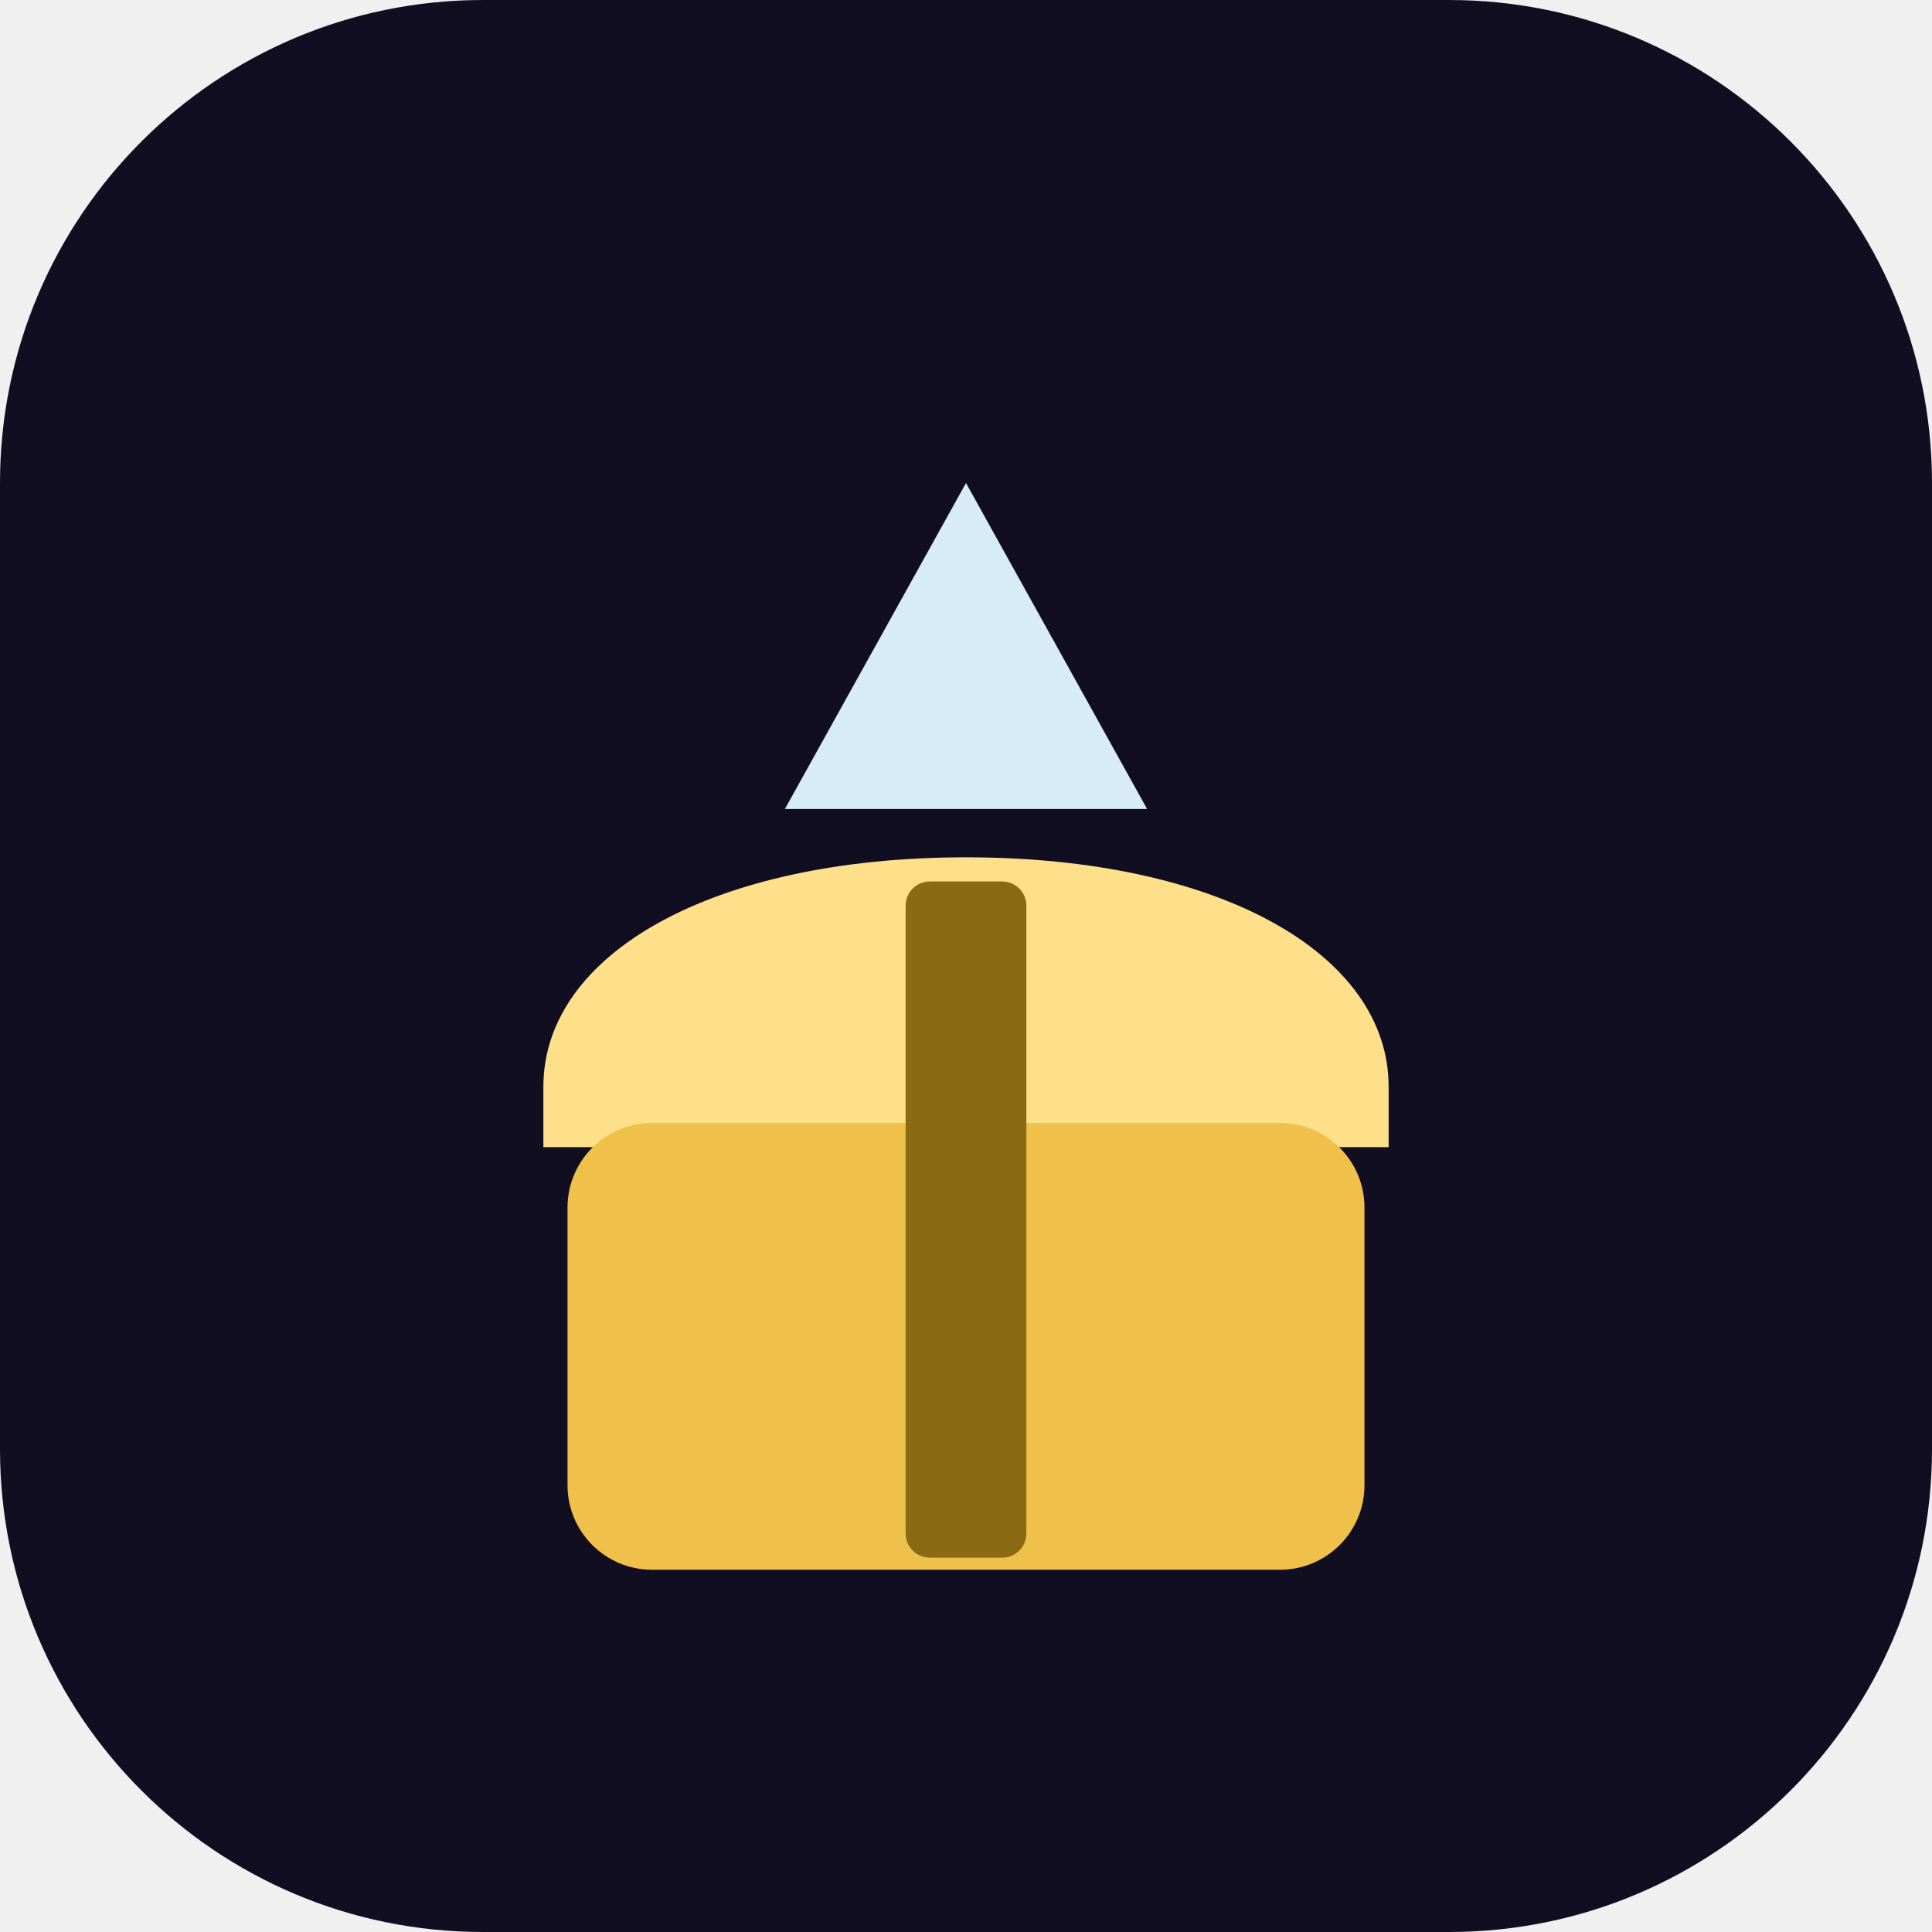
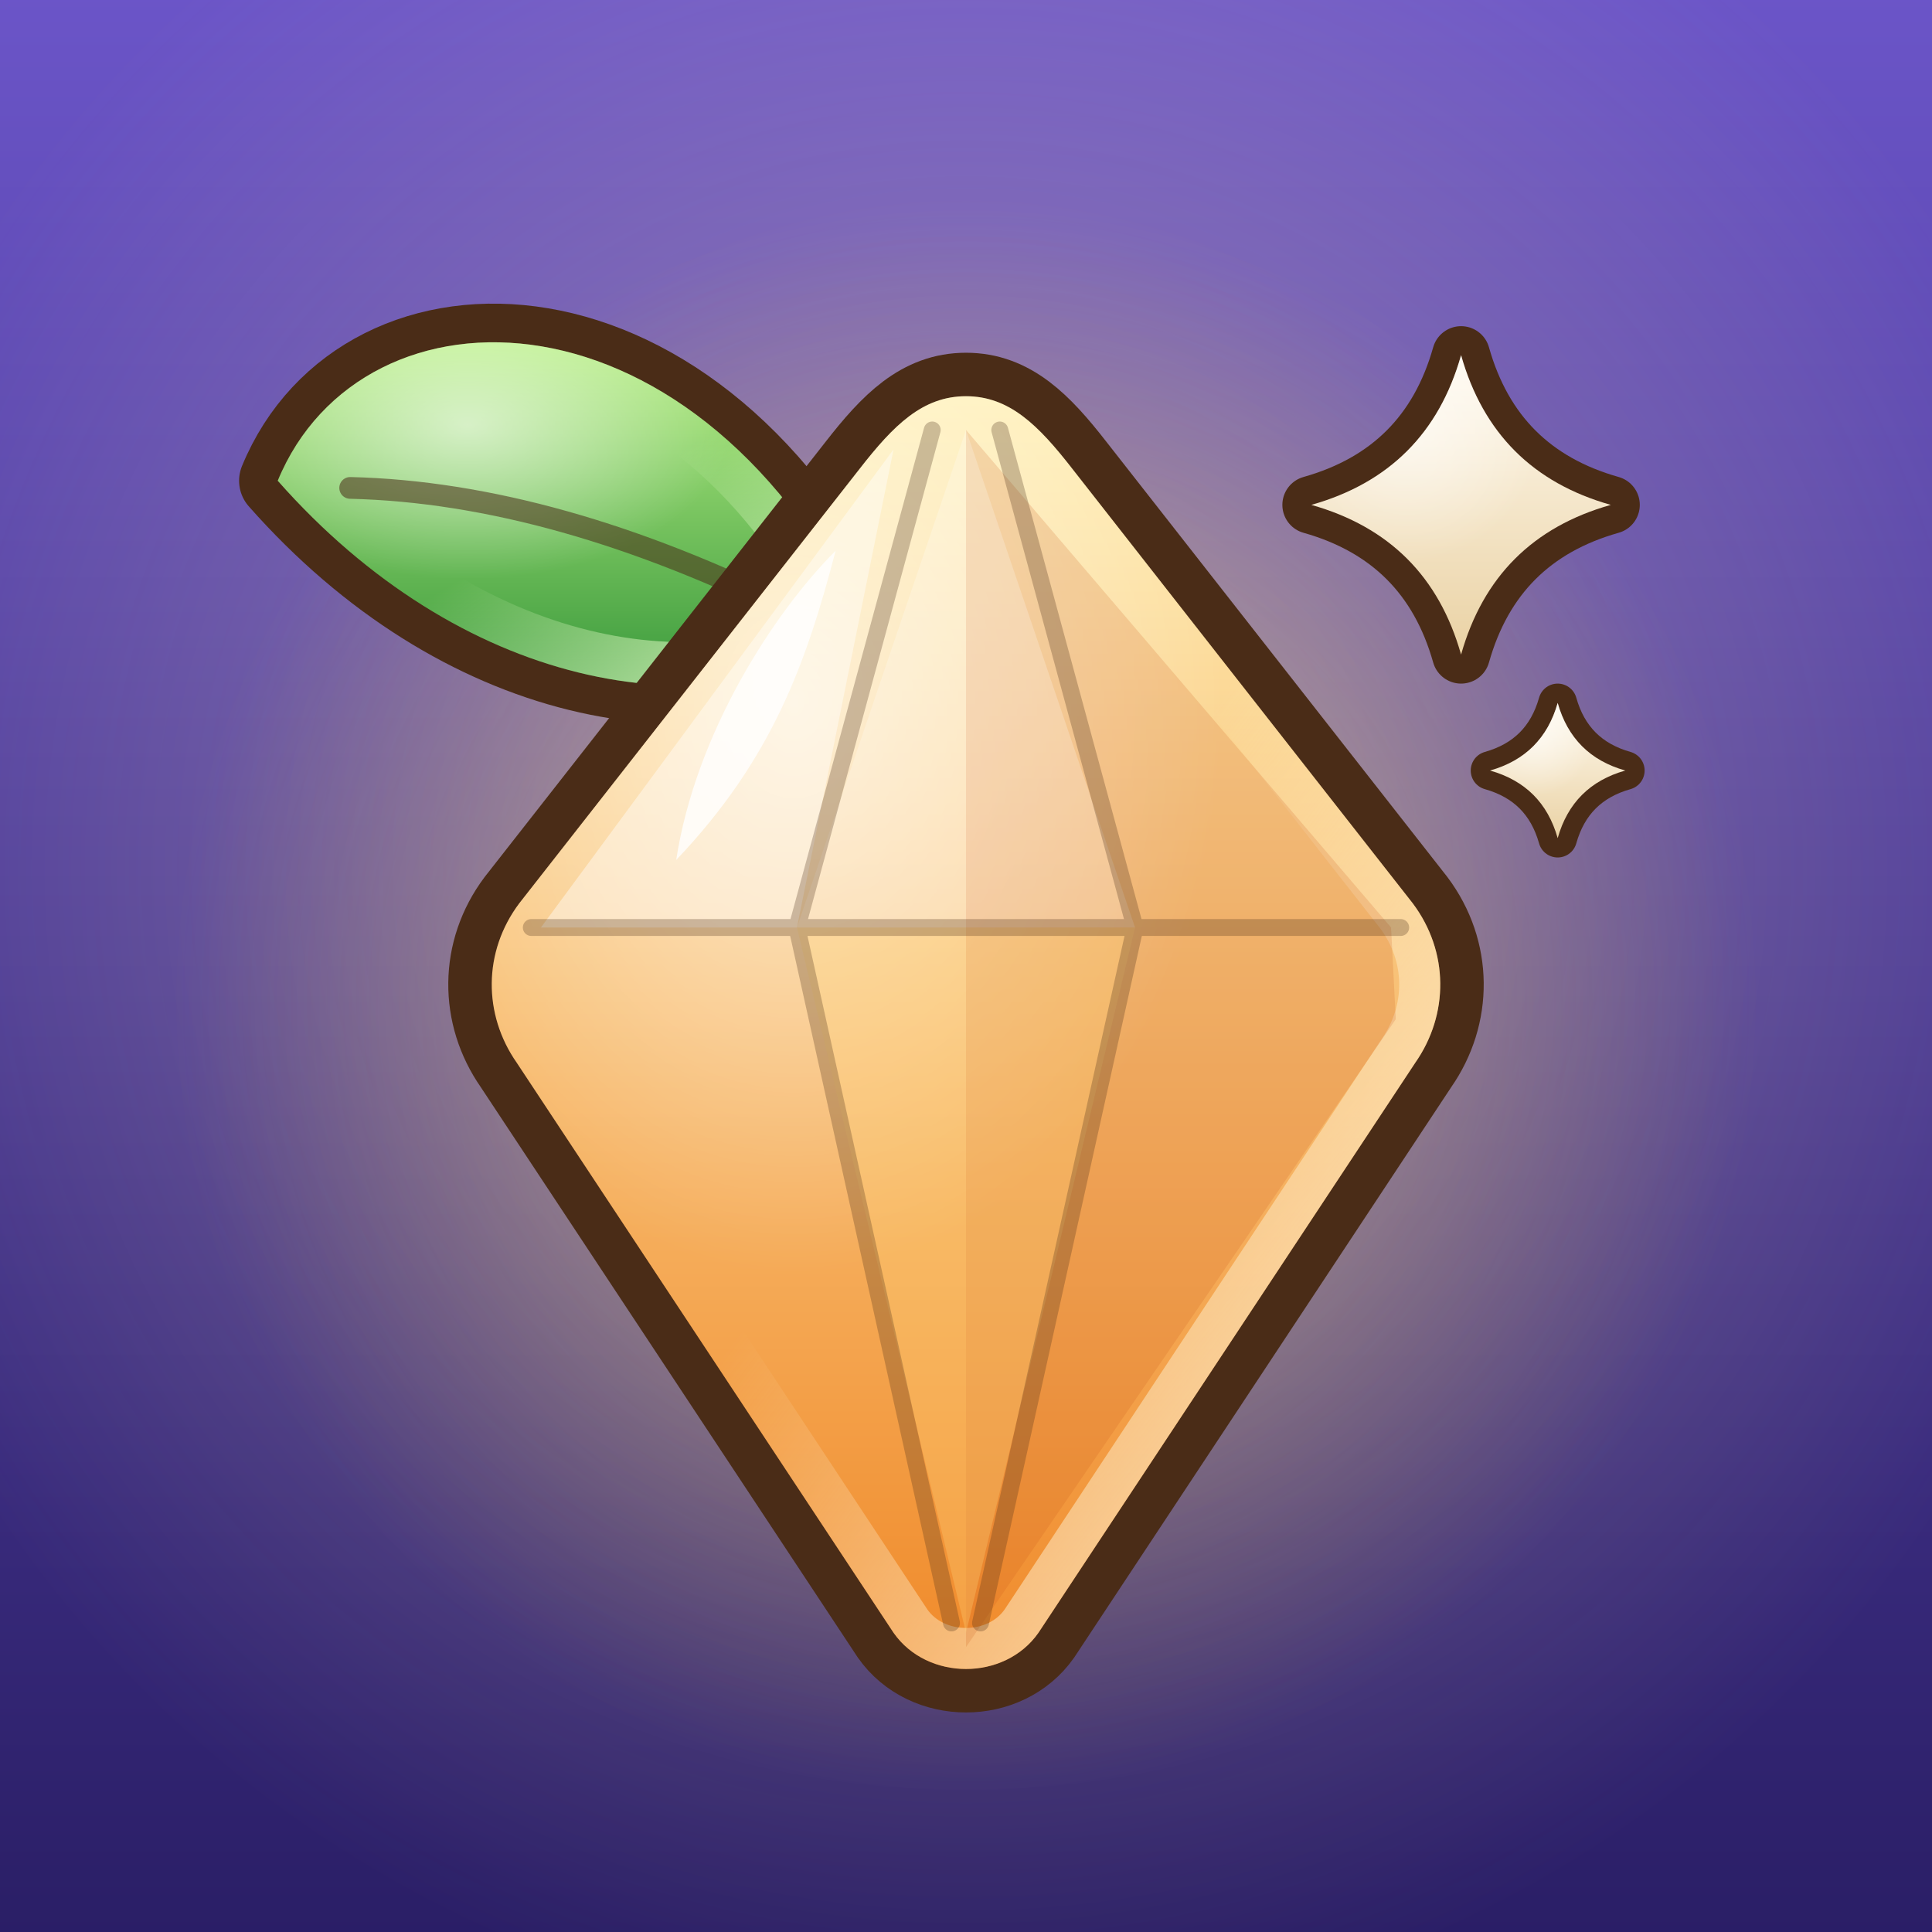
- <svg xmlns="http://www.w3.org/2000/svg" viewBox="0 0 32 32">
-   <rect width="32" height="32" rx="8" fill="#120e22" />
-   <path d="M9 18c0-2.2 2.8-3.8 7-3.8s7 1.6 7 3.8v1H9z" fill="#ffe08a" />
-   <rect x="9.4" y="18.6" width="13.2" height="7.4" rx="1.4" fill="#f0c14a" />
-   <rect x="15" y="14.6" width="2" height="11.2" rx="0.4" fill="#8a6a12" />
-   <path d="M16 8l3 5.4h-6z" fill="#d7ecf7" />
+ <svg xmlns="http://www.w3.org/2000/svg" viewBox="0 0 1024 1024" width="1024" height="1024">
+   <defs>
+     <radialGradient id="hl" cx="0.32" cy="0.24" r="0.45">
+       <stop offset="0" stop-color="#fff" stop-opacity="0.6" />
+       <stop offset="1" stop-color="#fff" stop-opacity="0" />
+     </radialGradient>
+     <radialGradient id="glow" cx="0.5" cy="0.5" r="0.5">
+       <stop offset="0" stop-color="#fff6c0" stop-opacity="0.95" />
+       <stop offset="1" stop-color="#ffd23a" stop-opacity="0" />
+     </radialGradient>
+     <linearGradient id="g_gold" x1="0" y1="0" x2="0" y2="1">
+       <stop offset="0" stop-color="#ffe07a" />
+       <stop offset="1" stop-color="#c98a1c" />
+     </linearGradient>
+     <linearGradient id="r_gold" x1="0" y1="0" x2="1" y2="1">
+       <stop offset="0.5" stop-color="#fff3b8" stop-opacity="0" />
+       <stop offset="1" stop-color="#fff3b8" stop-opacity="0.95" />
+     </linearGradient>
+     <linearGradient id="g_wood" x1="0" y1="0" x2="0" y2="1">
+       <stop offset="0" stop-color="#c98a52" />
+       <stop offset="1" stop-color="#7c4a22" />
+     </linearGradient>
+     <linearGradient id="r_wood" x1="0" y1="0" x2="1" y2="1">
+       <stop offset="0.5" stop-color="#f0c08a" stop-opacity="0" />
+       <stop offset="1" stop-color="#f0c08a" stop-opacity="0.95" />
+     </linearGradient>
+     <linearGradient id="g_leaf" x1="0" y1="0" x2="0" y2="1">
+       <stop offset="0" stop-color="#a6e27a" />
+       <stop offset="1" stop-color="#3f9a3a" />
+     </linearGradient>
+     <linearGradient id="r_leaf" x1="0" y1="0" x2="1" y2="1">
+       <stop offset="0.5" stop-color="#e4ffc0" stop-opacity="0" />
+       <stop offset="1" stop-color="#e4ffc0" stop-opacity="0.95" />
+     </linearGradient>
+     <linearGradient id="g_leaf2" x1="0" y1="0" x2="0" y2="1">
+       <stop offset="0" stop-color="#d8f59a" />
+       <stop offset="1" stop-color="#6cbf45" />
+     </linearGradient>
+     <linearGradient id="r_leaf2" x1="0" y1="0" x2="1" y2="1">
+       <stop offset="0.5" stop-color="#f4ffd8" stop-opacity="0" />
+       <stop offset="1" stop-color="#f4ffd8" stop-opacity="0.95" />
+     </linearGradient>
+     <linearGradient id="g_sky" x1="0" y1="0" x2="0" y2="1">
+       <stop offset="0" stop-color="#9ad8ff" />
+       <stop offset="1" stop-color="#3a86d0" />
+     </linearGradient>
+     <linearGradient id="r_sky" x1="0" y1="0" x2="1" y2="1">
+       <stop offset="0.5" stop-color="#e0f5ff" stop-opacity="0" />
+       <stop offset="1" stop-color="#e0f5ff" stop-opacity="0.95" />
+     </linearGradient>
+     <linearGradient id="g_coral" x1="0" y1="0" x2="0" y2="1">
+       <stop offset="0" stop-color="#ff9c84" />
+       <stop offset="1" stop-color="#d24a3a" />
+     </linearGradient>
+     <linearGradient id="r_coral" x1="0" y1="0" x2="1" y2="1">
+       <stop offset="0.5" stop-color="#ffd9cc" stop-opacity="0" />
+       <stop offset="1" stop-color="#ffd9cc" stop-opacity="0.95" />
+     </linearGradient>
+     <linearGradient id="g_fire" x1="0" y1="0" x2="0" y2="1">
+       <stop offset="0" stop-color="#ffb36b" />
+       <stop offset="1" stop-color="#e0502e" />
+     </linearGradient>
+     <linearGradient id="r_fire" x1="0" y1="0" x2="1" y2="1">
+       <stop offset="0.5" stop-color="#ffe0b8" stop-opacity="0" />
+       <stop offset="1" stop-color="#ffe0b8" stop-opacity="0.95" />
+     </linearGradient>
+     <linearGradient id="g_water" x1="0" y1="0" x2="0" y2="1">
+       <stop offset="0" stop-color="#9ad8ff" />
+       <stop offset="1" stop-color="#2f7fd0" />
+     </linearGradient>
+     <linearGradient id="r_water" x1="0" y1="0" x2="1" y2="1">
+       <stop offset="0.5" stop-color="#e0f5ff" stop-opacity="0" />
+       <stop offset="1" stop-color="#e0f5ff" stop-opacity="0.95" />
+     </linearGradient>
+     <linearGradient id="g_plant" x1="0" y1="0" x2="0" y2="1">
+       <stop offset="0" stop-color="#b8ec7e" />
+       <stop offset="1" stop-color="#3f9a3a" />
+     </linearGradient>
+     <linearGradient id="r_plant" x1="0" y1="0" x2="1" y2="1">
+       <stop offset="0.5" stop-color="#e8ffc8" stop-opacity="0" />
+       <stop offset="1" stop-color="#e8ffc8" stop-opacity="0.95" />
+     </linearGradient>
+     <linearGradient id="g_teal" x1="0" y1="0" x2="0" y2="1">
+       <stop offset="0" stop-color="#86ecd9" />
+       <stop offset="1" stop-color="#1f9c8c" />
+     </linearGradient>
+     <linearGradient id="r_teal" x1="0" y1="0" x2="1" y2="1">
+       <stop offset="0.5" stop-color="#d9fff7" stop-opacity="0" />
+       <stop offset="1" stop-color="#d9fff7" stop-opacity="0.95" />
+     </linearGradient>
+     <linearGradient id="g_cream" x1="0" y1="0" x2="0" y2="1">
+       <stop offset="0" stop-color="#fffaf0" />
+       <stop offset="1" stop-color="#ead2a4" />
+     </linearGradient>
+     <linearGradient id="r_cream" x1="0" y1="0" x2="1" y2="1">
+       <stop offset="0.5" stop-color="#ffffff" stop-opacity="0" />
+       <stop offset="1" stop-color="#ffffff" stop-opacity="0.95" />
+     </linearGradient>
+     <linearGradient id="g_stone" x1="0" y1="0" x2="0" y2="1">
+       <stop offset="0" stop-color="#eef1f6" />
+       <stop offset="1" stop-color="#9aa3b6" />
+     </linearGradient>
+     <linearGradient id="r_stone" x1="0" y1="0" x2="1" y2="1">
+       <stop offset="0.5" stop-color="#ffffff" stop-opacity="0" />
+       <stop offset="1" stop-color="#ffffff" stop-opacity="0.95" />
+     </linearGradient>
+     <linearGradient id="g_white" x1="0" y1="0" x2="0" y2="1">
+       <stop offset="0" stop-color="#ffffff" />
+       <stop offset="1" stop-color="#f1ead8" />
+     </linearGradient>
+     <linearGradient id="r_white" x1="0" y1="0" x2="1" y2="1">
+       <stop offset="0.5" stop-color="#ffffff" stop-opacity="0" />
+       <stop offset="1" stop-color="#ffffff" stop-opacity="0.95" />
+     </linearGradient>
+     <linearGradient id="g_yellow" x1="0" y1="0" x2="0" y2="1">
+       <stop offset="0" stop-color="#fff07a" />
+       <stop offset="1" stop-color="#e0b21c" />
+     </linearGradient>
+     <linearGradient id="r_yellow" x1="0" y1="0" x2="1" y2="1">
+       <stop offset="0.5" stop-color="#fffbd0" stop-opacity="0" />
+       <stop offset="1" stop-color="#fffbd0" stop-opacity="0.95" />
+     </linearGradient>
+     <linearGradient id="g_gray" x1="0" y1="0" x2="0" y2="1">
+       <stop offset="0" stop-color="#ffffff" />
+       <stop offset="1" stop-color="#b9b9b9" />
+     </linearGradient>
+     <linearGradient id="r_gray" x1="0" y1="0" x2="1" y2="1">
+       <stop offset="0.5" stop-color="#ffffff" stop-opacity="0" />
+       <stop offset="1" stop-color="#ffffff" stop-opacity="0.95" />
+     </linearGradient>
+     <linearGradient id="g_gray2" x1="0" y1="0" x2="0" y2="1">
+       <stop offset="0" stop-color="#e4e4e4" />
+       <stop offset="1" stop-color="#9c9c9c" />
+     </linearGradient>
+     <linearGradient id="r_gray2" x1="0" y1="0" x2="1" y2="1">
+       <stop offset="0.5" stop-color="#ffffff" stop-opacity="0" />
+       <stop offset="1" stop-color="#ffffff" stop-opacity="0.95" />
+     </linearGradient>
+     <linearGradient id="g_skin" x1="0" y1="0" x2="0" y2="1">
+       <stop offset="0" stop-color="#ffffff" />
+       <stop offset="1" stop-color="#d2d2d2" />
+     </linearGradient>
+     <linearGradient id="r_skin" x1="0" y1="0" x2="1" y2="1">
+       <stop offset="0.5" stop-color="#ffffff" stop-opacity="0" />
+       <stop offset="1" stop-color="#ffffff" stop-opacity="0.95" />
+     </linearGradient>
+     <linearGradient id="g_sil" x1="0" y1="0" x2="0" y2="1">
+       <stop offset="0" stop-color="#f2f4f8" />
+       <stop offset="1" stop-color="#d6dbe6" />
+     </linearGradient>
+     <linearGradient id="r_sil" x1="0" y1="0" x2="1" y2="1">
+       <stop offset="0.5" stop-color="#ffffff" stop-opacity="0" />
+       <stop offset="1" stop-color="#ffffff" stop-opacity="0.95" />
+     </linearGradient>
+     <linearGradient id="g_gem" x1="0" y1="0" x2="0" y2="1">
+       <stop offset="0" stop-color="#fff0b8" />
+       <stop offset="1" stop-color="#f08a2a" />
+     </linearGradient>
+     <linearGradient id="r_gem" x1="0" y1="0" x2="1" y2="1">
+       <stop offset="0.5" stop-color="#fff8dc" stop-opacity="0" />
+       <stop offset="1" stop-color="#fff8dc" stop-opacity="0.95" />
+     </linearGradient>
+     <linearGradient id="g_leafE" x1="0" y1="0" x2="0" y2="1">
+       <stop offset="0" stop-color="#b8ef84" />
+       <stop offset="1" stop-color="#3a9a3c" />
+     </linearGradient>
+     <linearGradient id="r_leafE" x1="0" y1="0" x2="1" y2="1">
+       <stop offset="0.5" stop-color="#eaffcc" stop-opacity="0" />
+       <stop offset="1" stop-color="#eaffcc" stop-opacity="0.95" />
+     </linearGradient>
+   </defs>
+   <defs>
+     <linearGradient id="bgv" x1="0" y1="0" x2="0" y2="1">
+       <stop offset="0" stop-color="#6b55c8" />
+       <stop offset="1" stop-color="#2a1e66" />
+     </linearGradient>
+     <radialGradient id="bgr" cx="0.5" cy="0.45" r="0.6">
+       <stop offset="0" stop-color="#ffe6a8" stop-opacity="0.38" />
+       <stop offset="1" stop-color="#ffe6a8" stop-opacity="0" />
+     </radialGradient>
+   </defs>
+   <rect width="1024" height="1024" fill="url(#bgv)" />
+   <rect width="1024" height="1024" fill="url(#bgr)" />
+   <circle cx="512" cy="530" r="422.4" fill="url(#glow)" opacity="0.55" />
+   <g fill="#4a2c17" stroke="#4a2c17" stroke-width="40.96" stroke-linejoin="round" stroke-linecap="round">
+     <path d="M460.8 338.0 C371.2 146.0 192.0 146.0 147.2 254.8 C243.2 363.6 371.2 389.2 460.8 338.0 Z" />
+   </g>
+   <g fill="url(#g_leafE)" opacity="1.0">
+     <path d="M460.8 338.0 C371.2 146.0 192.0 146.0 147.2 254.8 C243.2 363.6 371.2 389.2 460.8 338.0 Z" />
+   </g>
+   <g fill="url(#hl)">
+     <path d="M460.8 338.0 C371.2 146.0 192.0 146.0 147.2 254.8 C243.2 363.6 371.2 389.2 460.8 338.0 Z" />
+   </g>
+   <clipPath id="c1">
+     <path d="M460.8 338.0 C371.2 146.0 192.0 146.0 147.2 254.8 C243.2 363.6 371.2 389.2 460.8 338.0 Z" />
+   </clipPath>
+   <g fill="none" stroke="url(#r_leafE)" stroke-width="46.08" clip-path="url(#c1)">
+     <path d="M460.8 338.0 C371.2 146.0 192.0 146.0 147.2 254.8 C243.2 363.6 371.2 389.2 460.8 338.0 Z" />
+   </g>
+   <path d="M422.4 325.2 Q294.4 261.2 185.6 258.6" fill="none" stroke="#4a2c17" stroke-opacity="0.55" stroke-width="11.52" stroke-linecap="round" stroke-linejoin="round" />
+   <g fill="#4a2c17" stroke="#4a2c17" stroke-width="46.08" stroke-linejoin="round" stroke-linecap="round">
+     <path d="M512.0 210.0 C535.0 210.0 550.4 225.4 568.3 248.4 L748.8 478.8 C768.0 504.4 768.0 537.7 750.1 563.3 L550.4 865.4 C532.5 891.0 491.5 891.0 473.6 865.4 L273.9 563.3 C256.0 537.7 256.0 504.4 275.2 478.8 L455.7 248.4 C473.6 225.4 489.0 210.0 512.0 210.0 Z" />
+   </g>
+   <g fill="url(#g_gem)" opacity="1.0">
+     <path d="M512.0 210.0 C535.0 210.0 550.4 225.4 568.3 248.4 L748.8 478.8 C768.0 504.4 768.0 537.7 750.1 563.3 L550.4 865.4 C532.5 891.0 491.5 891.0 473.6 865.4 L273.9 563.3 C256.0 537.7 256.0 504.4 275.2 478.8 L455.7 248.4 C473.6 225.4 489.0 210.0 512.0 210.0 Z" />
+   </g>
+   <g fill="url(#hl)">
+     <path d="M512.0 210.0 C535.0 210.0 550.4 225.4 568.3 248.4 L748.8 478.8 C768.0 504.4 768.0 537.7 750.1 563.3 L550.4 865.4 C532.5 891.0 491.5 891.0 473.6 865.4 L273.9 563.3 C256.0 537.7 256.0 504.4 275.2 478.8 L455.7 248.4 C473.6 225.4 489.0 210.0 512.0 210.0 Z" />
+   </g>
+   <clipPath id="c2">
+     <path d="M512.0 210.0 C535.0 210.0 550.4 225.4 568.3 248.4 L748.8 478.8 C768.0 504.4 768.0 537.7 750.1 563.3 L550.4 865.4 C532.5 891.0 491.5 891.0 473.6 865.4 L273.9 563.3 C256.0 537.7 256.0 504.4 275.2 478.8 L455.7 248.4 C473.6 225.4 489.0 210.0 512.0 210.0 Z" />
+   </clipPath>
+   <g fill="none" stroke="url(#r_gem)" stroke-width="43.52" clip-path="url(#c2)">
+     <path d="M512.0 210.0 C535.0 210.0 550.4 225.4 568.3 248.4 L748.8 478.8 C768.0 504.4 768.0 537.7 750.1 563.3 L550.4 865.4 C532.5 891.0 491.5 891.0 473.6 865.4 L273.9 563.3 C256.0 537.7 256.0 504.4 275.2 478.8 L455.7 248.4 C473.6 225.4 489.0 210.0 512.0 210.0 Z" />
+   </g>
+   <path d="M512.0 227.9 L512.0 873.0 L739.8 540.2 L737.3 491.6 Z" fill="#c8561a" fill-opacity="0.18" />
+   <path d="M286.7 491.6 L422.4 491.6 L473.6 238.2 Z" fill="#ffffff" fill-opacity="0.42" />
+   <path d="M422.4 491.6 L601.6 491.6 L512.0 227.9 Z" fill="#ffffff" fill-opacity="0.22" />
+   <path d="M422.4 491.6 L512.0 865.4 L601.6 491.6 Z" fill="#ffd27a" fill-opacity="0.3" />
+   <path d="M281.6 491.6 L742.4 491.6 M422.4 491.6 L494.1 227.9 M601.6 491.6 L529.9 227.9 M422.4 491.6 L504.3 860.2 M601.6 491.6 L519.7 860.2" fill="none" stroke="#4a2c17" stroke-opacity="0.28" stroke-width="8.96" stroke-linecap="round" stroke-linejoin="round" />
+   <path d="M358.4 455.8 C368.6 389.2 409.6 325.2 442.9 291.9 C427.5 350.8 409.6 402.0 358.4 455.8 Z" fill="#ffffff" fill-opacity="0.8" />
+   <g fill="#4a2c17" stroke="#4a2c17" stroke-width="30.72" stroke-linejoin="round" stroke-linecap="round">
+     <path d="M774.4 188.24 Q791.859 250.141 853.76 267.6 Q791.859 285.059 774.4 346.96 Q756.941 285.059 695.04 267.6 Q756.941 250.141 774.4 188.24 Z" />
+   </g>
+   <g fill="url(#g_cream)" opacity="1.0">
+     <path d="M774.4 188.24 Q791.859 250.141 853.76 267.6 Q791.859 285.059 774.4 346.96 Q756.941 285.059 695.04 267.6 Q756.941 250.141 774.4 188.24 Z" />
+   </g>
+   <g fill="url(#hl)">
+     <path d="M774.4 188.24 Q791.859 250.141 853.76 267.6 Q791.859 285.059 774.4 346.96 Q756.941 285.059 695.04 267.6 Q756.941 250.141 774.4 188.24 Z" />
+   </g>
+   <g fill="#4a2c17" stroke="#4a2c17" stroke-width="20.48" stroke-linejoin="round" stroke-linecap="round">
+     <path d="M825.6 372.56 Q833.485 400.515 861.44 408.4 Q833.485 416.285 825.6 444.24 Q817.715 416.285 789.76 408.4 Q817.715 400.515 825.6 372.56 Z" />
+   </g>
+   <g fill="url(#g_cream)" opacity="1.0">
+     <path d="M825.6 372.56 Q833.485 400.515 861.44 408.4 Q833.485 416.285 825.6 444.24 Q817.715 416.285 789.76 408.4 Q817.715 400.515 825.6 372.56 Z" />
+   </g>
+   <g fill="url(#hl)">
+     <path d="M825.6 372.56 Q833.485 400.515 861.44 408.4 Q833.485 416.285 825.6 444.24 Q817.715 416.285 789.76 408.4 Q817.715 400.515 825.6 372.56 Z" />
+   </g>
</svg>
